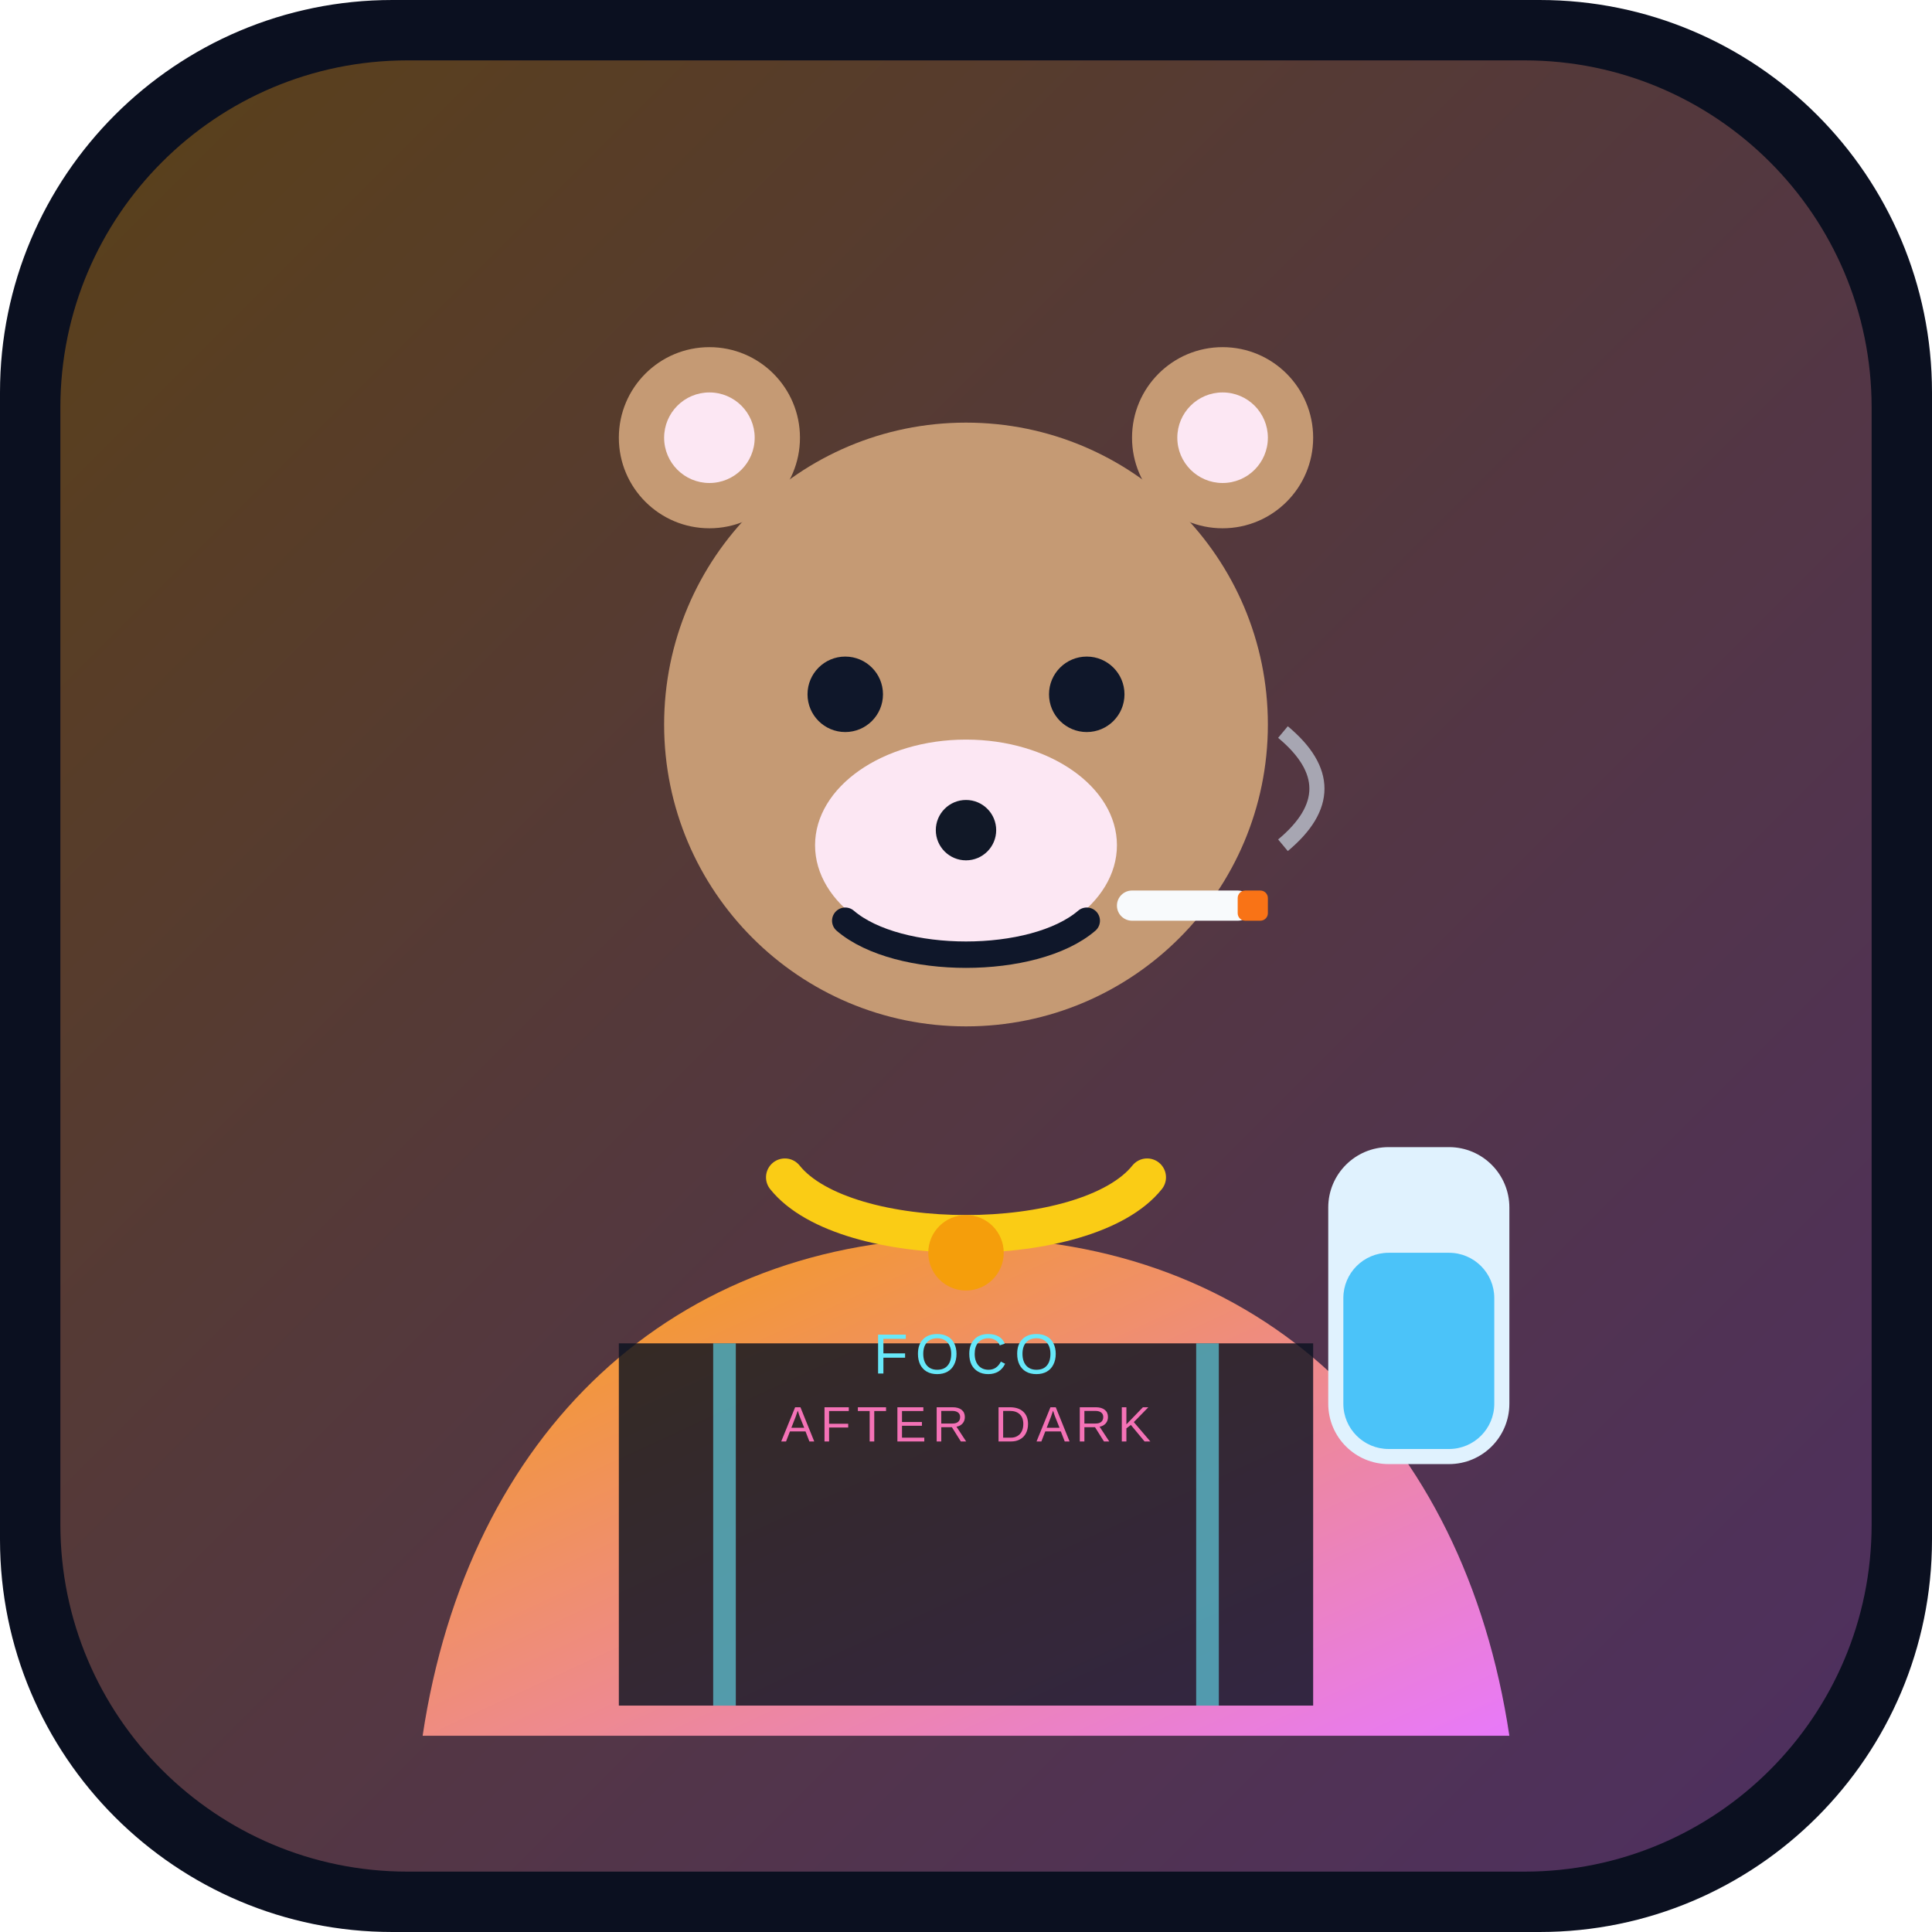
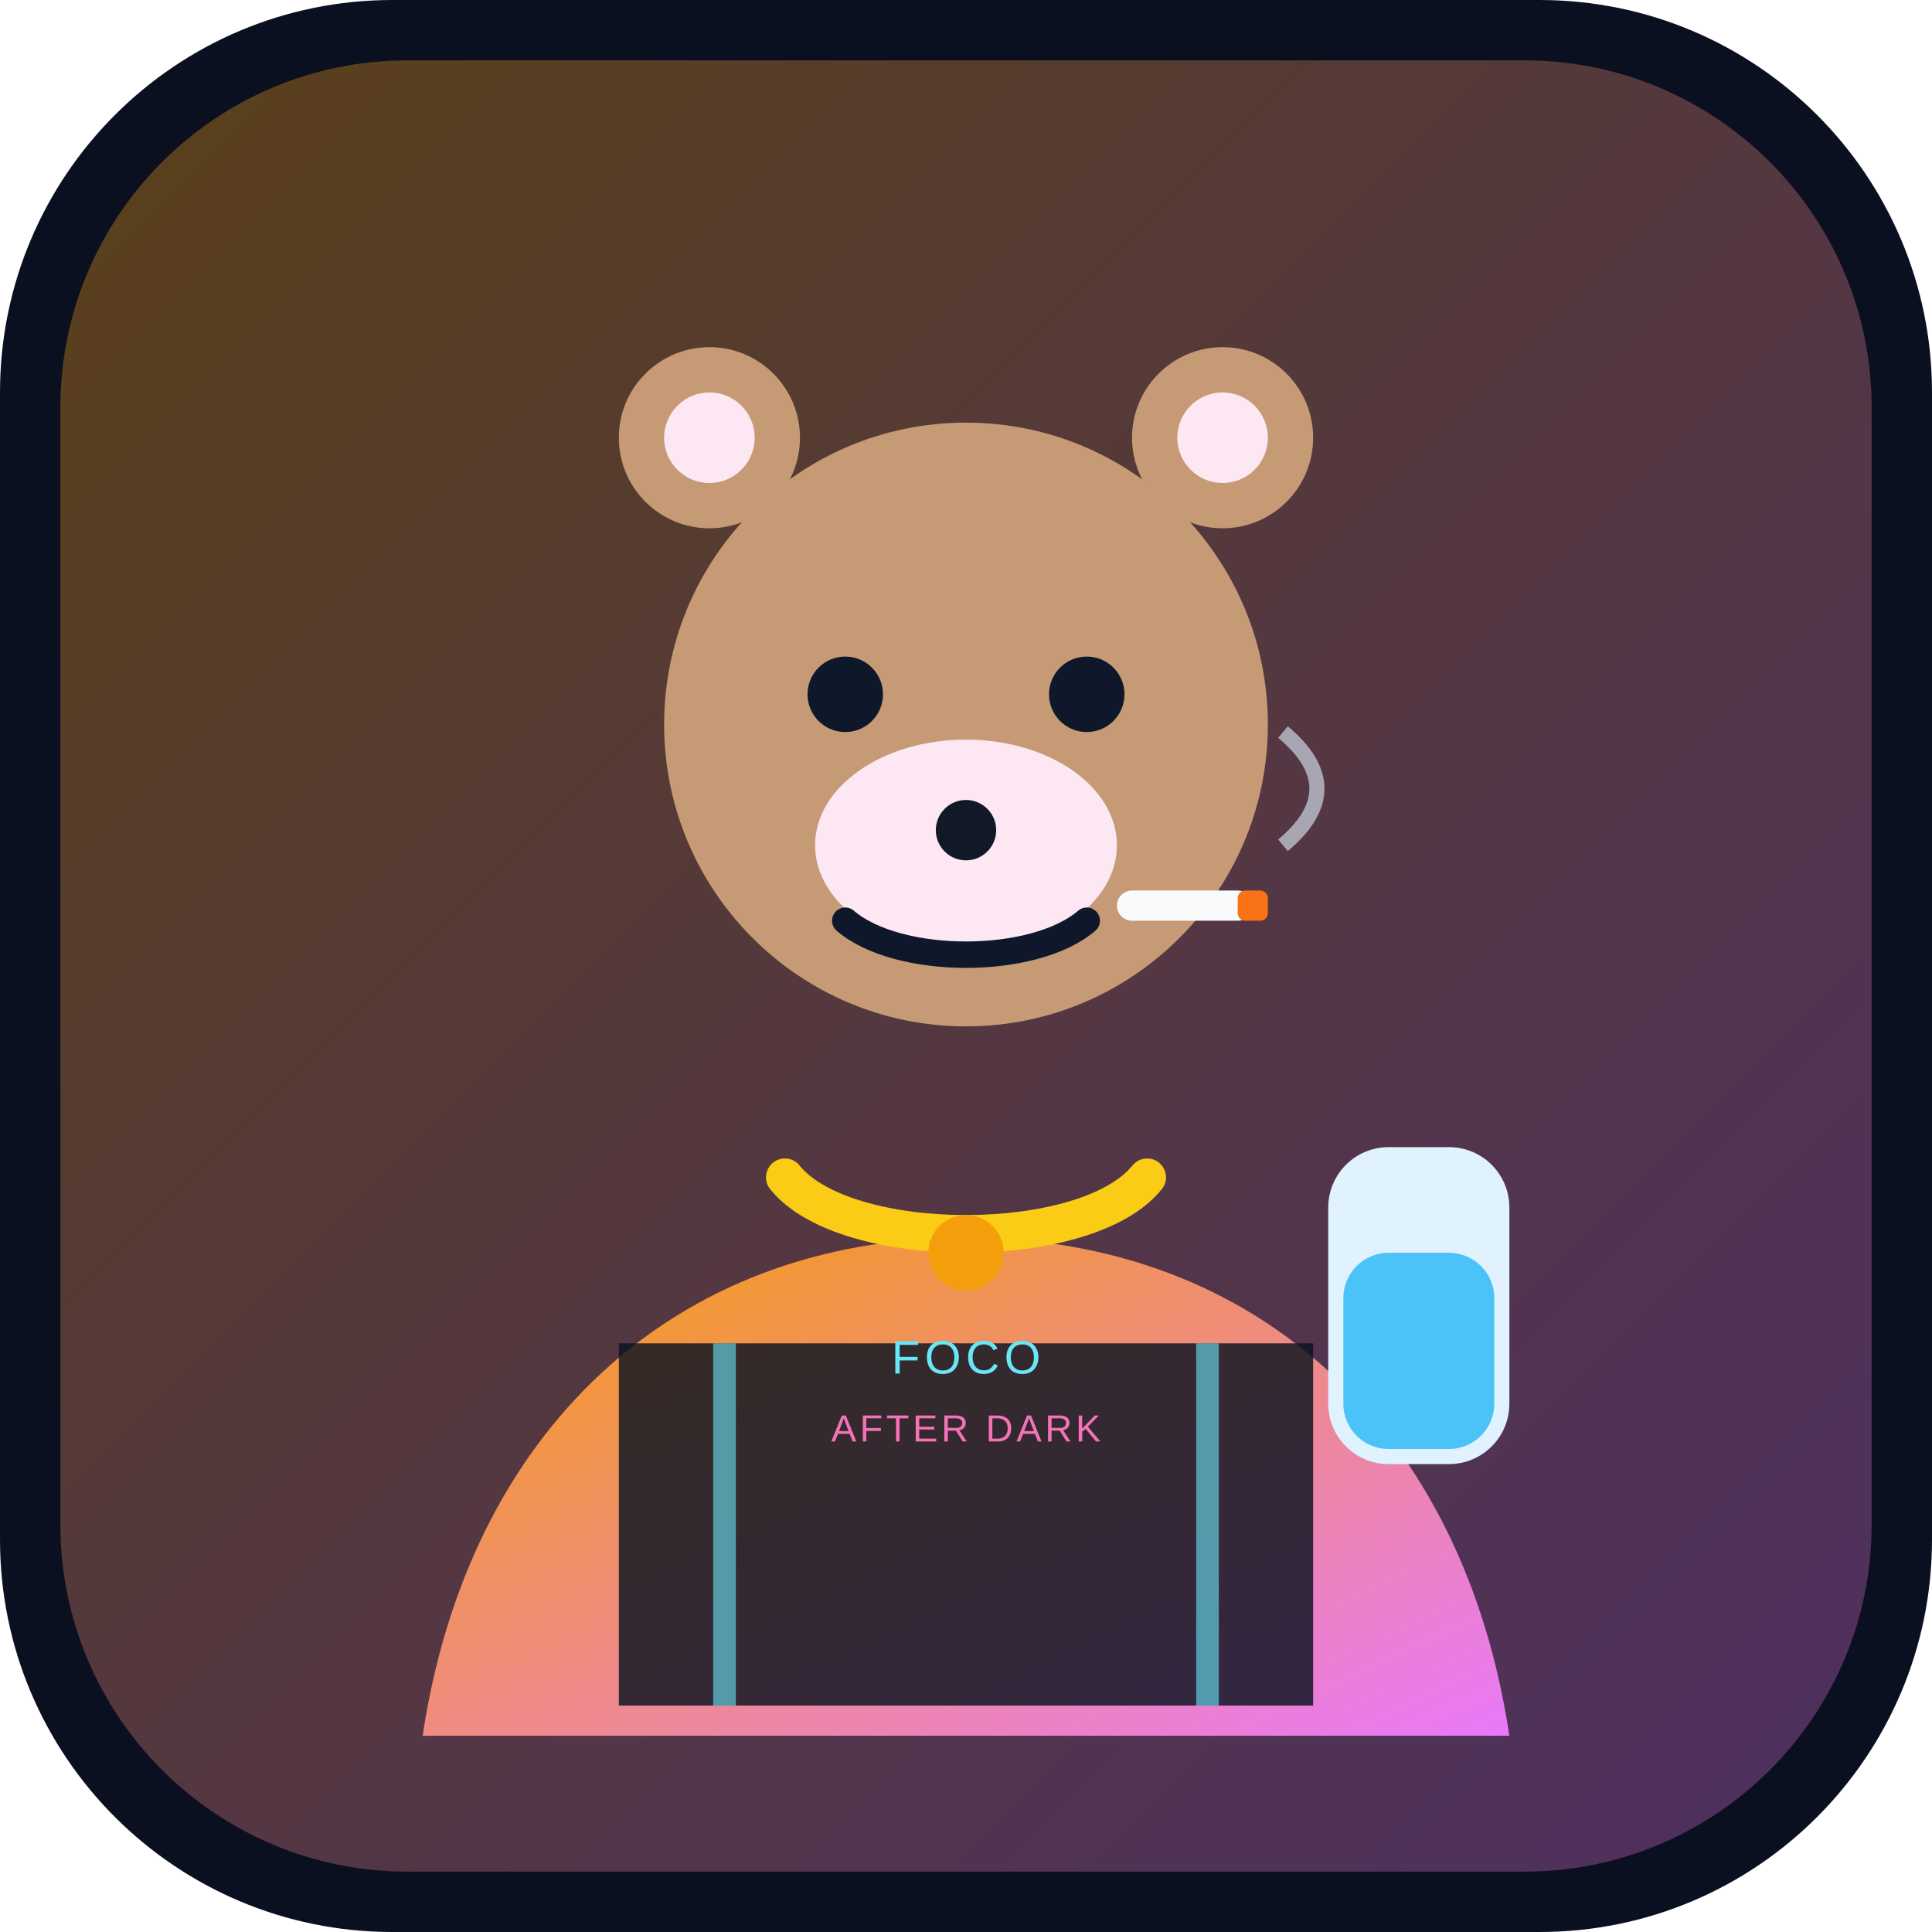
<svg xmlns="http://www.w3.org/2000/svg" viewBox="0 0 256 256" role="img" aria-label="Buzzed Bear">
  <defs>
    <linearGradient id="bg" x1="0" y1="0" x2="1" y2="1">
      <stop offset="0%" stop-color="#f59e0b" stop-opacity="0.34" />
      <stop offset="100%" stop-color="#e879f9" stop-opacity="0.30" />
    </linearGradient>
    <linearGradient id="shirt" x1="0" y1="0" x2="1" y2="1">
      <stop offset="0%" stop-color="#f59e0b" />
      <stop offset="100%" stop-color="#e879f9" />
    </linearGradient>
  </defs>
  <rect width="256" height="256" rx="52" fill="#0b1020" />
  <rect x="8" y="8" width="240" height="240" rx="46" fill="url(#bg)" />
  <circle cx="94" cy="58" r="12" fill="#c59a74" />
  <circle cx="162" cy="58" r="12" fill="#c59a74" />
  <circle cx="94" cy="58" r="6" fill="#fce7f3" />
  <circle cx="162" cy="58" r="6" fill="#fce7f3" />
  <circle cx="128" cy="96" r="40" fill="#c59a74" />
  <ellipse cx="128" cy="112" rx="20" ry="14" fill="#fce7f3" />
  <circle cx="112" cy="92" r="5" fill="#0f172a" />
  <circle cx="144" cy="92" r="5" fill="#0f172a" />
  <circle cx="128" cy="110" r="4" fill="#111827" />
  <path d="M112 122c7 6 25 6 32 0" fill="none" stroke="#0f172a" stroke-width="3.5" stroke-linecap="round" />
  <rect x="148" y="118" width="18" height="4" rx="2" fill="#f8fafc" />
  <rect x="164" y="118" width="4" height="4" rx="1" fill="#f97316" />
  <path d="M170 112c6-5 6-10 0-15" fill="none" stroke="#cbd5e1" stroke-width="2" opacity="0.7" />
  <path d="M56 230c6-40 33-66 72-66s66 26 72 66" fill="url(#shirt)" />
  <path d="M82 178h92v48H82z" fill="#0b1220" opacity="0.82" />
  <path d="M96 178v48M160 178v48" stroke="#67e8f9" stroke-width="3" opacity="0.6" />
  <path d="M104 156c8 10 40 10 48 0" fill="none" stroke="#facc15" stroke-width="5" stroke-linecap="round" />
  <circle cx="128" cy="166" r="5" fill="#f59e0b" />
-   <text x="128" y="182" text-anchor="middle" font-family="Arial, sans-serif" font-size="7.5" fill="#67e8f9" letter-spacing="0.95">FOCO</text>
-   <text x="128" y="191" text-anchor="middle" font-family="Arial, sans-serif" font-size="6.6" fill="#f472b6" letter-spacing="0.8">AFTER DARK</text>
+   <text x="128" y="182" text-anchor="middle" font-family="Arial, sans-serif" font-size="6.2" fill="#67e8f9" letter-spacing="0.62">FOCO</text>
+   <text x="128" y="191" text-anchor="middle" font-family="Arial, sans-serif" font-size="5.0" fill="#f472b6" letter-spacing="0.45">AFTER DARK</text>
  <rect x="176" y="152" width="24" height="42" rx="8" fill="#e0f2fe" />
  <rect x="178" y="166" width="20" height="26" rx="6" fill="#38bdf8" opacity="0.88" />
</svg>
